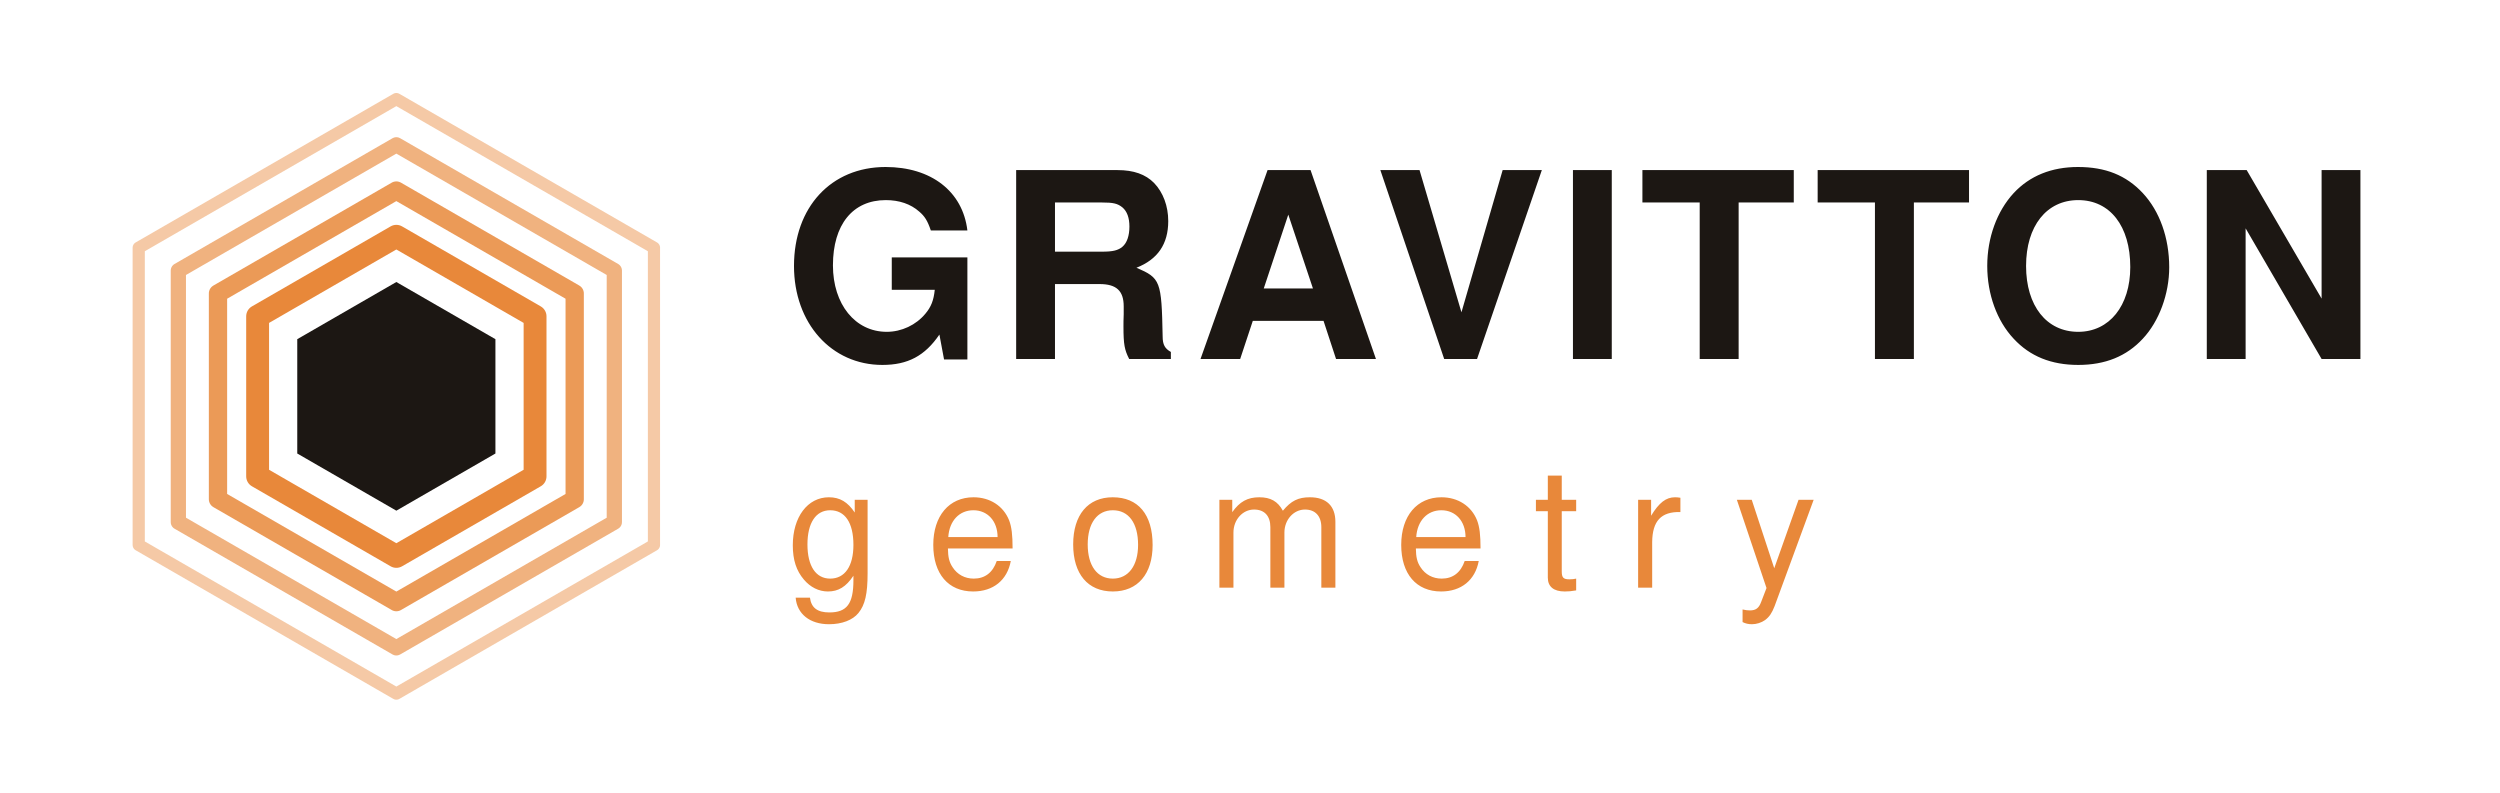
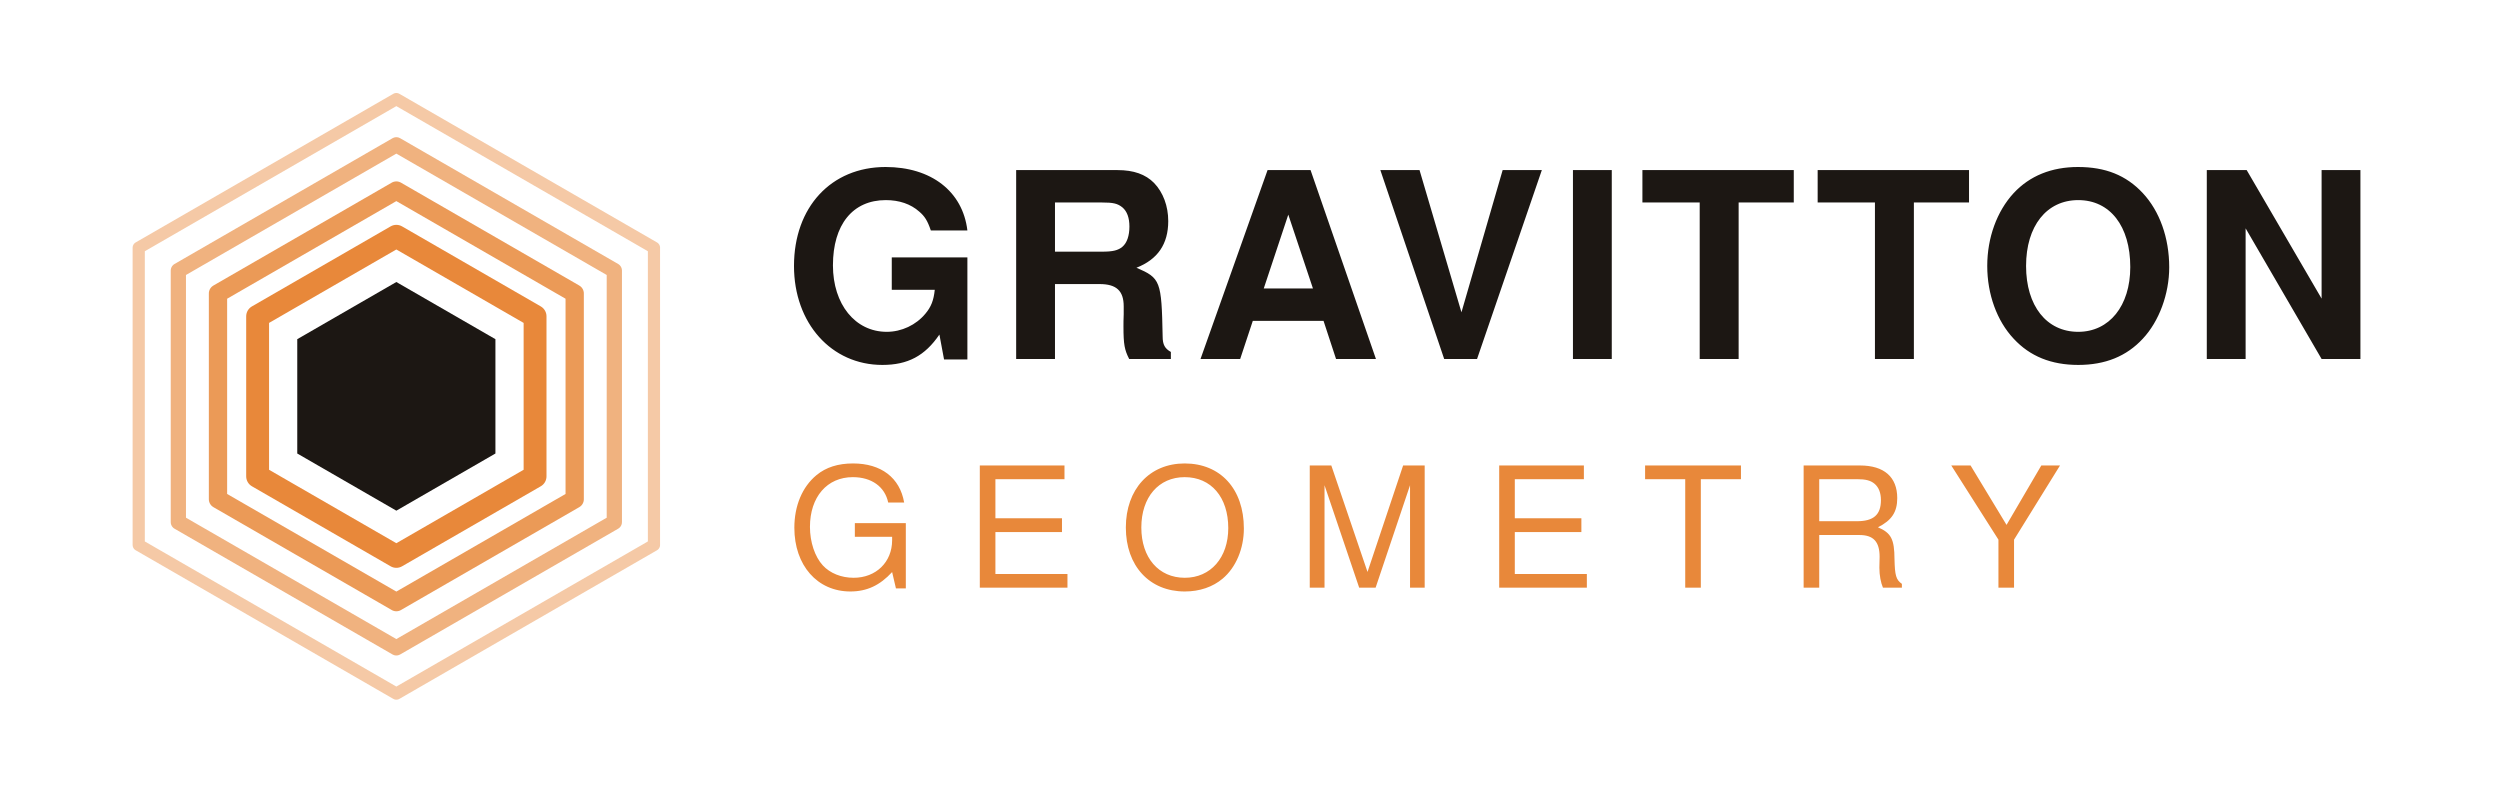
<svg xmlns="http://www.w3.org/2000/svg" width="328" height="104" viewBox="0 0 328 104" role="img" aria-label="Gravitton geometry">
  <g>
    <polygon points="85.8,71.5 52.0,91.0 18.2,71.5 18.2,32.5 52.0,13.0 85.8,32.5" fill="none" stroke="#e8883a" stroke-width="1.6" stroke-linejoin="round" opacity="0.45" />
    <polygon points="80.6,68.5 52.0,85.0 23.4,68.5 23.4,35.5 52.0,19.0 80.6,35.5" fill="none" stroke="#e8883a" stroke-width="2.0" stroke-linejoin="round" opacity="0.65" />
    <polygon points="75.4,65.5 52.0,79.0 28.6,65.5 28.6,38.5 52.0,25.0 75.4,38.5" fill="none" stroke="#e8883a" stroke-width="2.4" stroke-linejoin="round" opacity="0.85" />
    <polygon points="70.2,62.5 52.0,73.0 33.8,62.5 33.8,41.5 52.0,31.0 70.2,41.5" fill="none" stroke="#e8883a" stroke-width="3.0" stroke-linejoin="round" opacity="1.0" />
    <polygon points="65.0,59.5 52.0,67.0 39.0,59.5 39.0,44.5 52.0,37.0 65.0,44.5" fill="#1c1713" />
  </g>
  <text x="102.75" y="47.1" font-family="Helvetica Neue, Helvetica, Arial, sans-serif" font-size="34" font-weight="700" letter-spacing="1.4" fill="#1c1713">GRAVITTON</text>
-   <text x="103.25" y="77.1" font-family="Helvetica Neue, Helvetica, Arial, sans-serif" font-size="22" font-weight="400" letter-spacing="6.2" fill="#e8883a">geometry</text>
+   <text x="103.25" y="77.1" font-family="Helvetica Neue, Helvetica, Arial, sans-serif" font-size="22" font-weight="400" letter-spacing="6.2" fill="#e8883a">GEOMETRY</text>
</svg>
